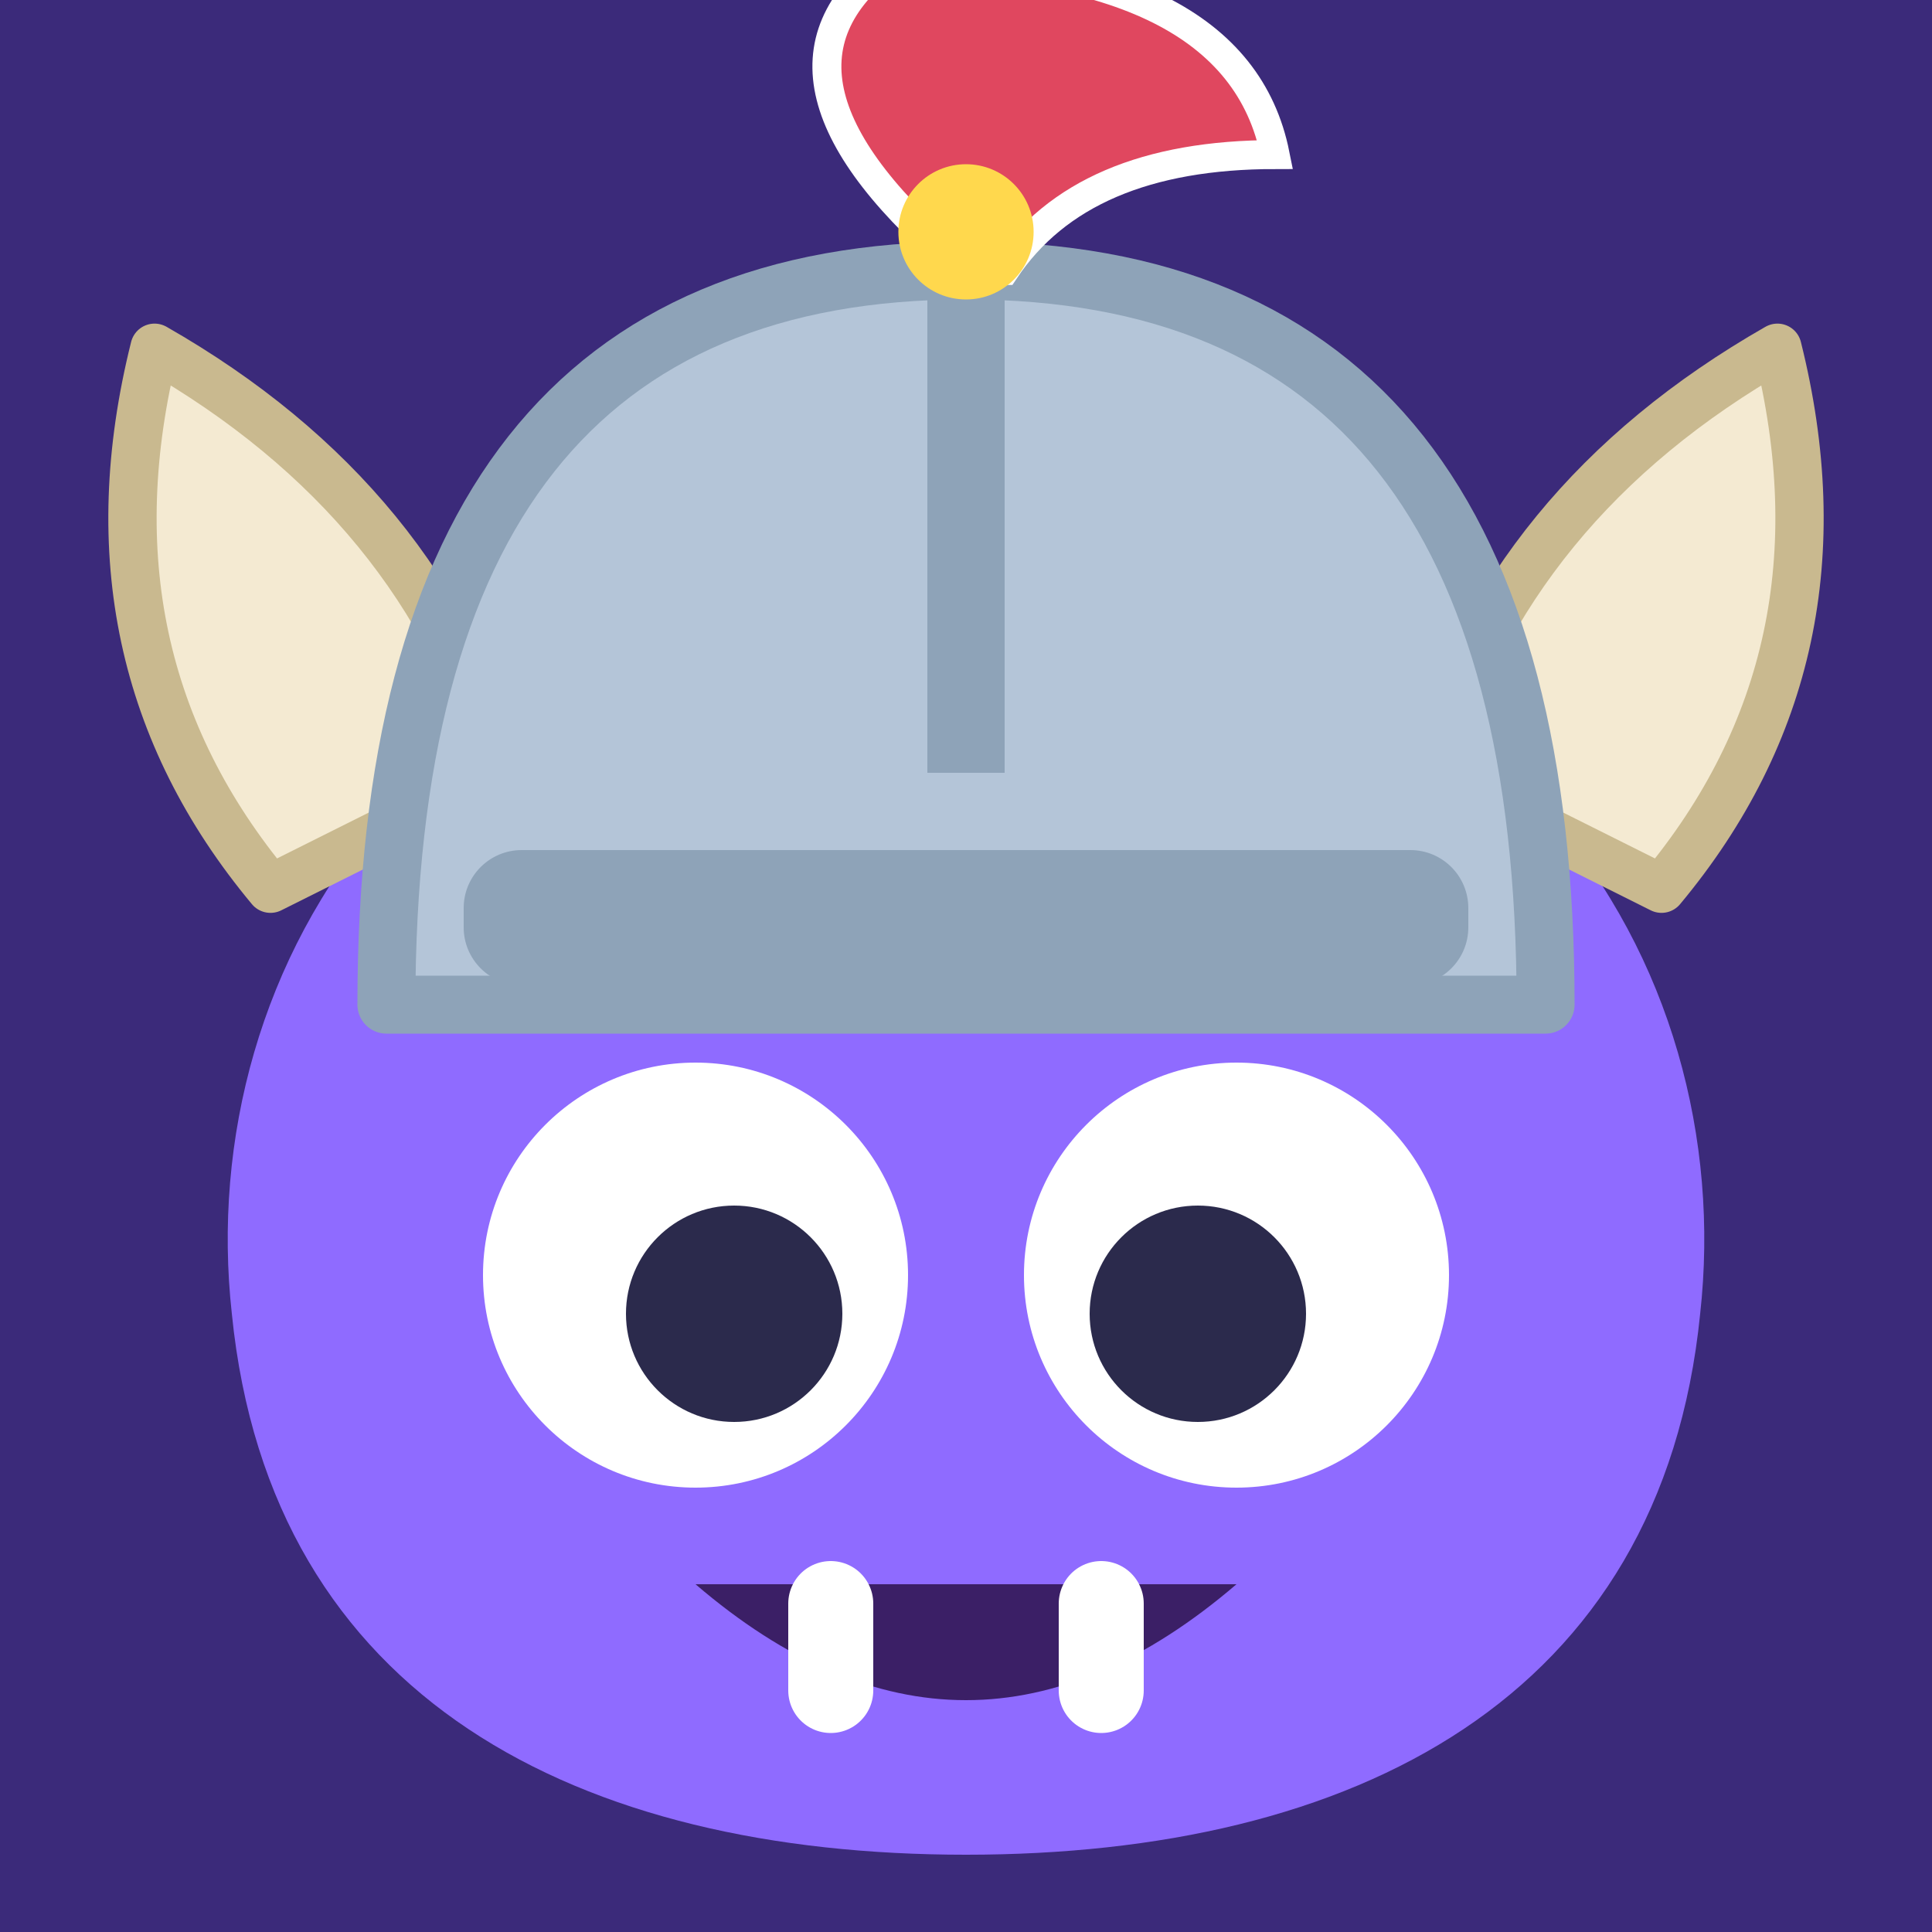
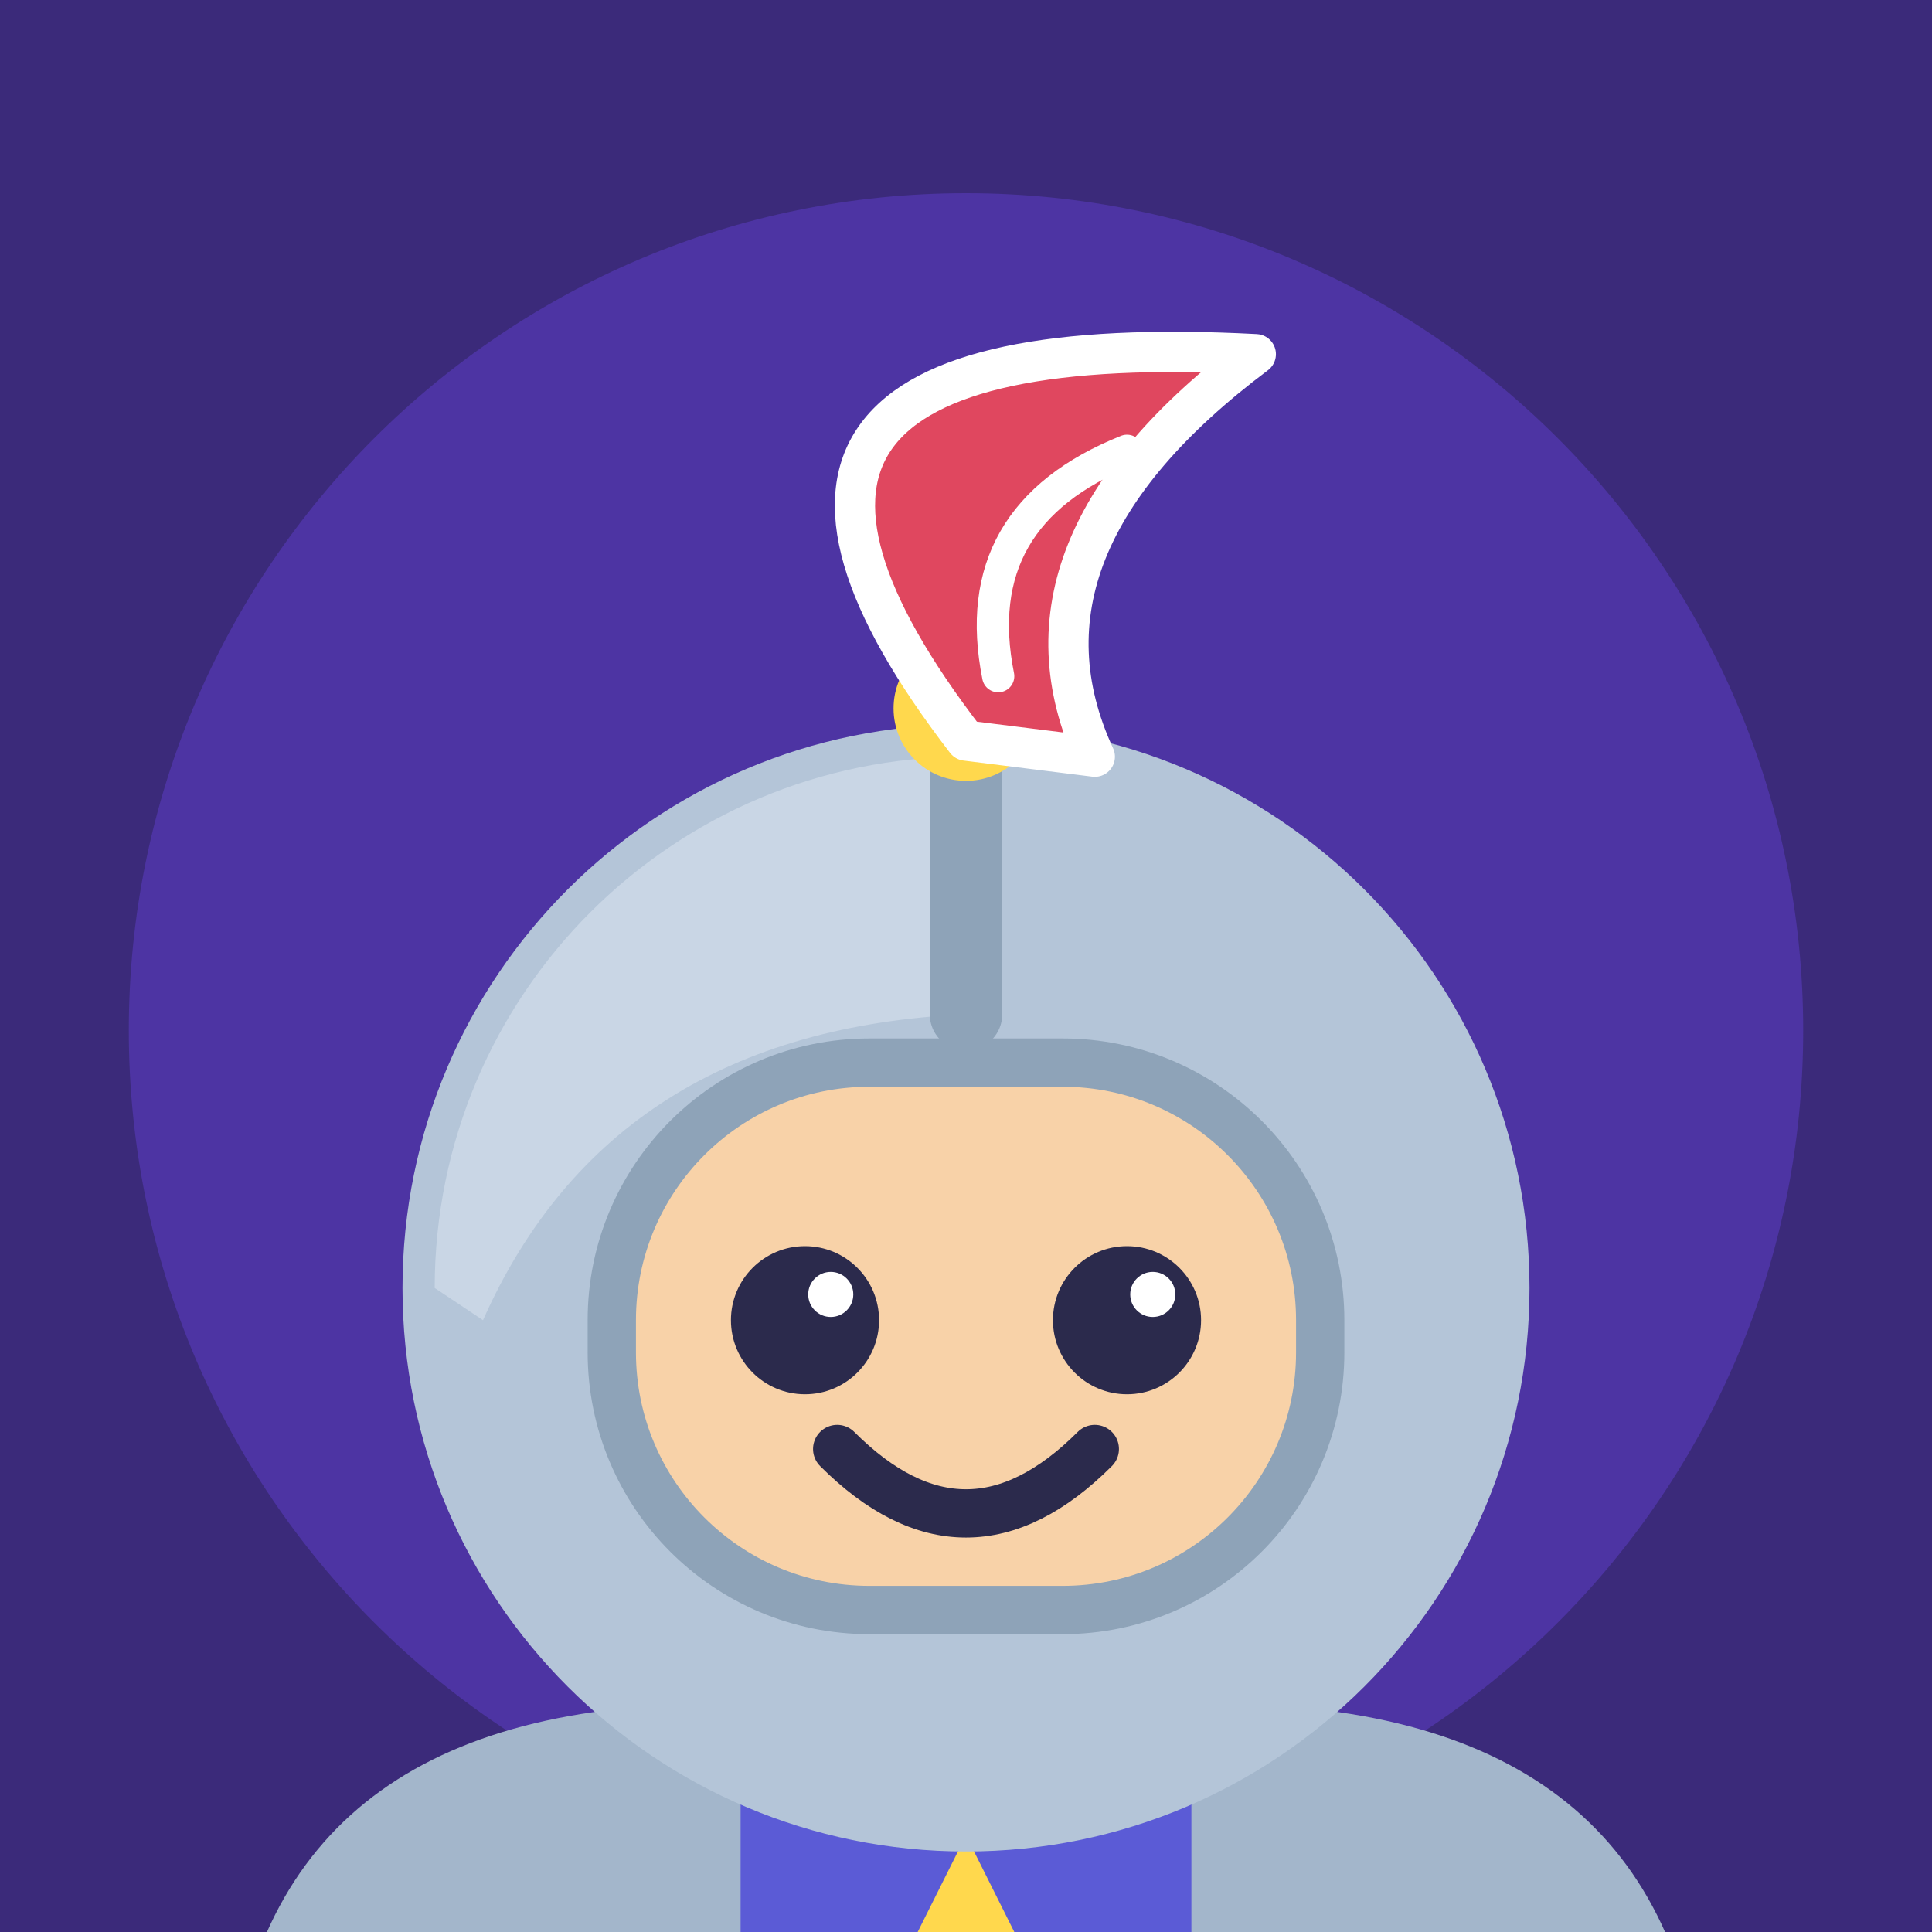
- <svg xmlns="http://www.w3.org/2000/svg" viewBox="0 0 100 100">
-   <rect width="100" height="100" fill="#3b2a7a" />
-   <path d="M50 30 C78 30 90 50 88 68 C86 88 70 96 50 96 C30 96 14 88 12 68 C10 50 22 30 50 30Z" fill="#8f6bff" />
-   <path d="M14 46 Q4 34 8 18 Q22 26 26 40 Z M86 46 Q96 34 92 18 Q78 26 74 40 Z" fill="#f4ead2" stroke="#c9b98f" stroke-width="2.5" stroke-linejoin="round" />
-   <circle cx="36" cy="66" r="11" fill="#fff" />
-   <circle cx="64" cy="66" r="11" fill="#fff" />
-   <circle cx="38" cy="68" r="5.6" fill="#2b2a4c" />
-   <circle cx="62" cy="68" r="5.6" fill="#2b2a4c" />
-   <path d="M36 82 Q50 94 64 82 Z" fill="#3b1f66" />
-   <path d="M43 83 V87.5 M57 83 V87.5" stroke="#fff" stroke-width="4.4" stroke-linecap="round" />
-   <path d="M20 52 Q20 14 50 14 Q80 14 80 52 Z" fill="#b4c5d8" stroke="#8ea3b8" stroke-width="3" stroke-linejoin="round" />
-   <path d="M50 15 V40" stroke="#8ea3b8" stroke-width="4" />
-   <rect x="24" y="44" width="52" height="7" rx="3" fill="#8ea3b8" />
-   <path d="M50 14 Q38 4 46 -2 Q64 -2 66 8 Q56 8 52 14 Z" fill="#e0475f" stroke="#fff" stroke-width="1.5" />
-   <circle cx="50" cy="12" r="3.5" fill="#ffd84d" />
+ <svg xmlns="http://www.w3.org/2000/svg" viewBox="0 -30 120 120">
+   <rect x="-40" y="-60" width="200" height="200" fill="#3b2a7a" />
+   <circle cx="60" cy="34" r="52" fill="#5b3cc4" opacity=".55" />
+   <path d="M14 104 Q14 78 40 76 L80 76 Q106 78 106 104Z" fill="#a3b6cb" />
+   <path d="M46 80 H74 V104 H46Z" fill="#5b5bd6" />
+   <path d="M60 84 l3.2 6.4 7 1 -5.1 5 1.2 7 -6.3 -3.3 -6.3 3.3 1.2 -7 -5.1 -5 7 -1 z" fill="#ffd84d" />
+   <circle cx="60" cy="50" r="35" fill="#b4c5d8" />
+   <path d="M27 50 A33 33 0 0 1 60 17 V33 Q38 34 30 52 Z" fill="#c9d6e5" />
+   <path d="M60 15 V33" stroke="#8ea3b8" stroke-width="4.5" stroke-linecap="round" />
+   <circle cx="60" cy="14" r="4.5" fill="#ffd84d" />
+   <rect x="38" y="36" width="44" height="34" rx="16" fill="#f8d2a8" stroke="#8ea3b8" stroke-width="3" />
+   <circle cx="50" cy="52" r="4.6" fill="#2b2a4c" />
+   <circle cx="70" cy="52" r="4.6" fill="#2b2a4c" />
+   <circle cx="51.6" cy="50.4" r="1.4" fill="#fff" />
+   <circle cx="71.6" cy="50.4" r="1.4" fill="#fff" />
+   <path d="M52 60 Q60 68 68 60" fill="none" stroke="#2b2a4c" stroke-width="3" stroke-linecap="round" />
+   <path d="M60 16 Q40 -10 78 -8 Q62 4 68 17 Z" fill="#e0475f" stroke="#fff" stroke-width="2.5" stroke-linejoin="round" />
+   <path d="M62 12 Q60 2 70 -2" fill="none" stroke="#fff" stroke-width="2" stroke-linecap="round" />
</svg>
